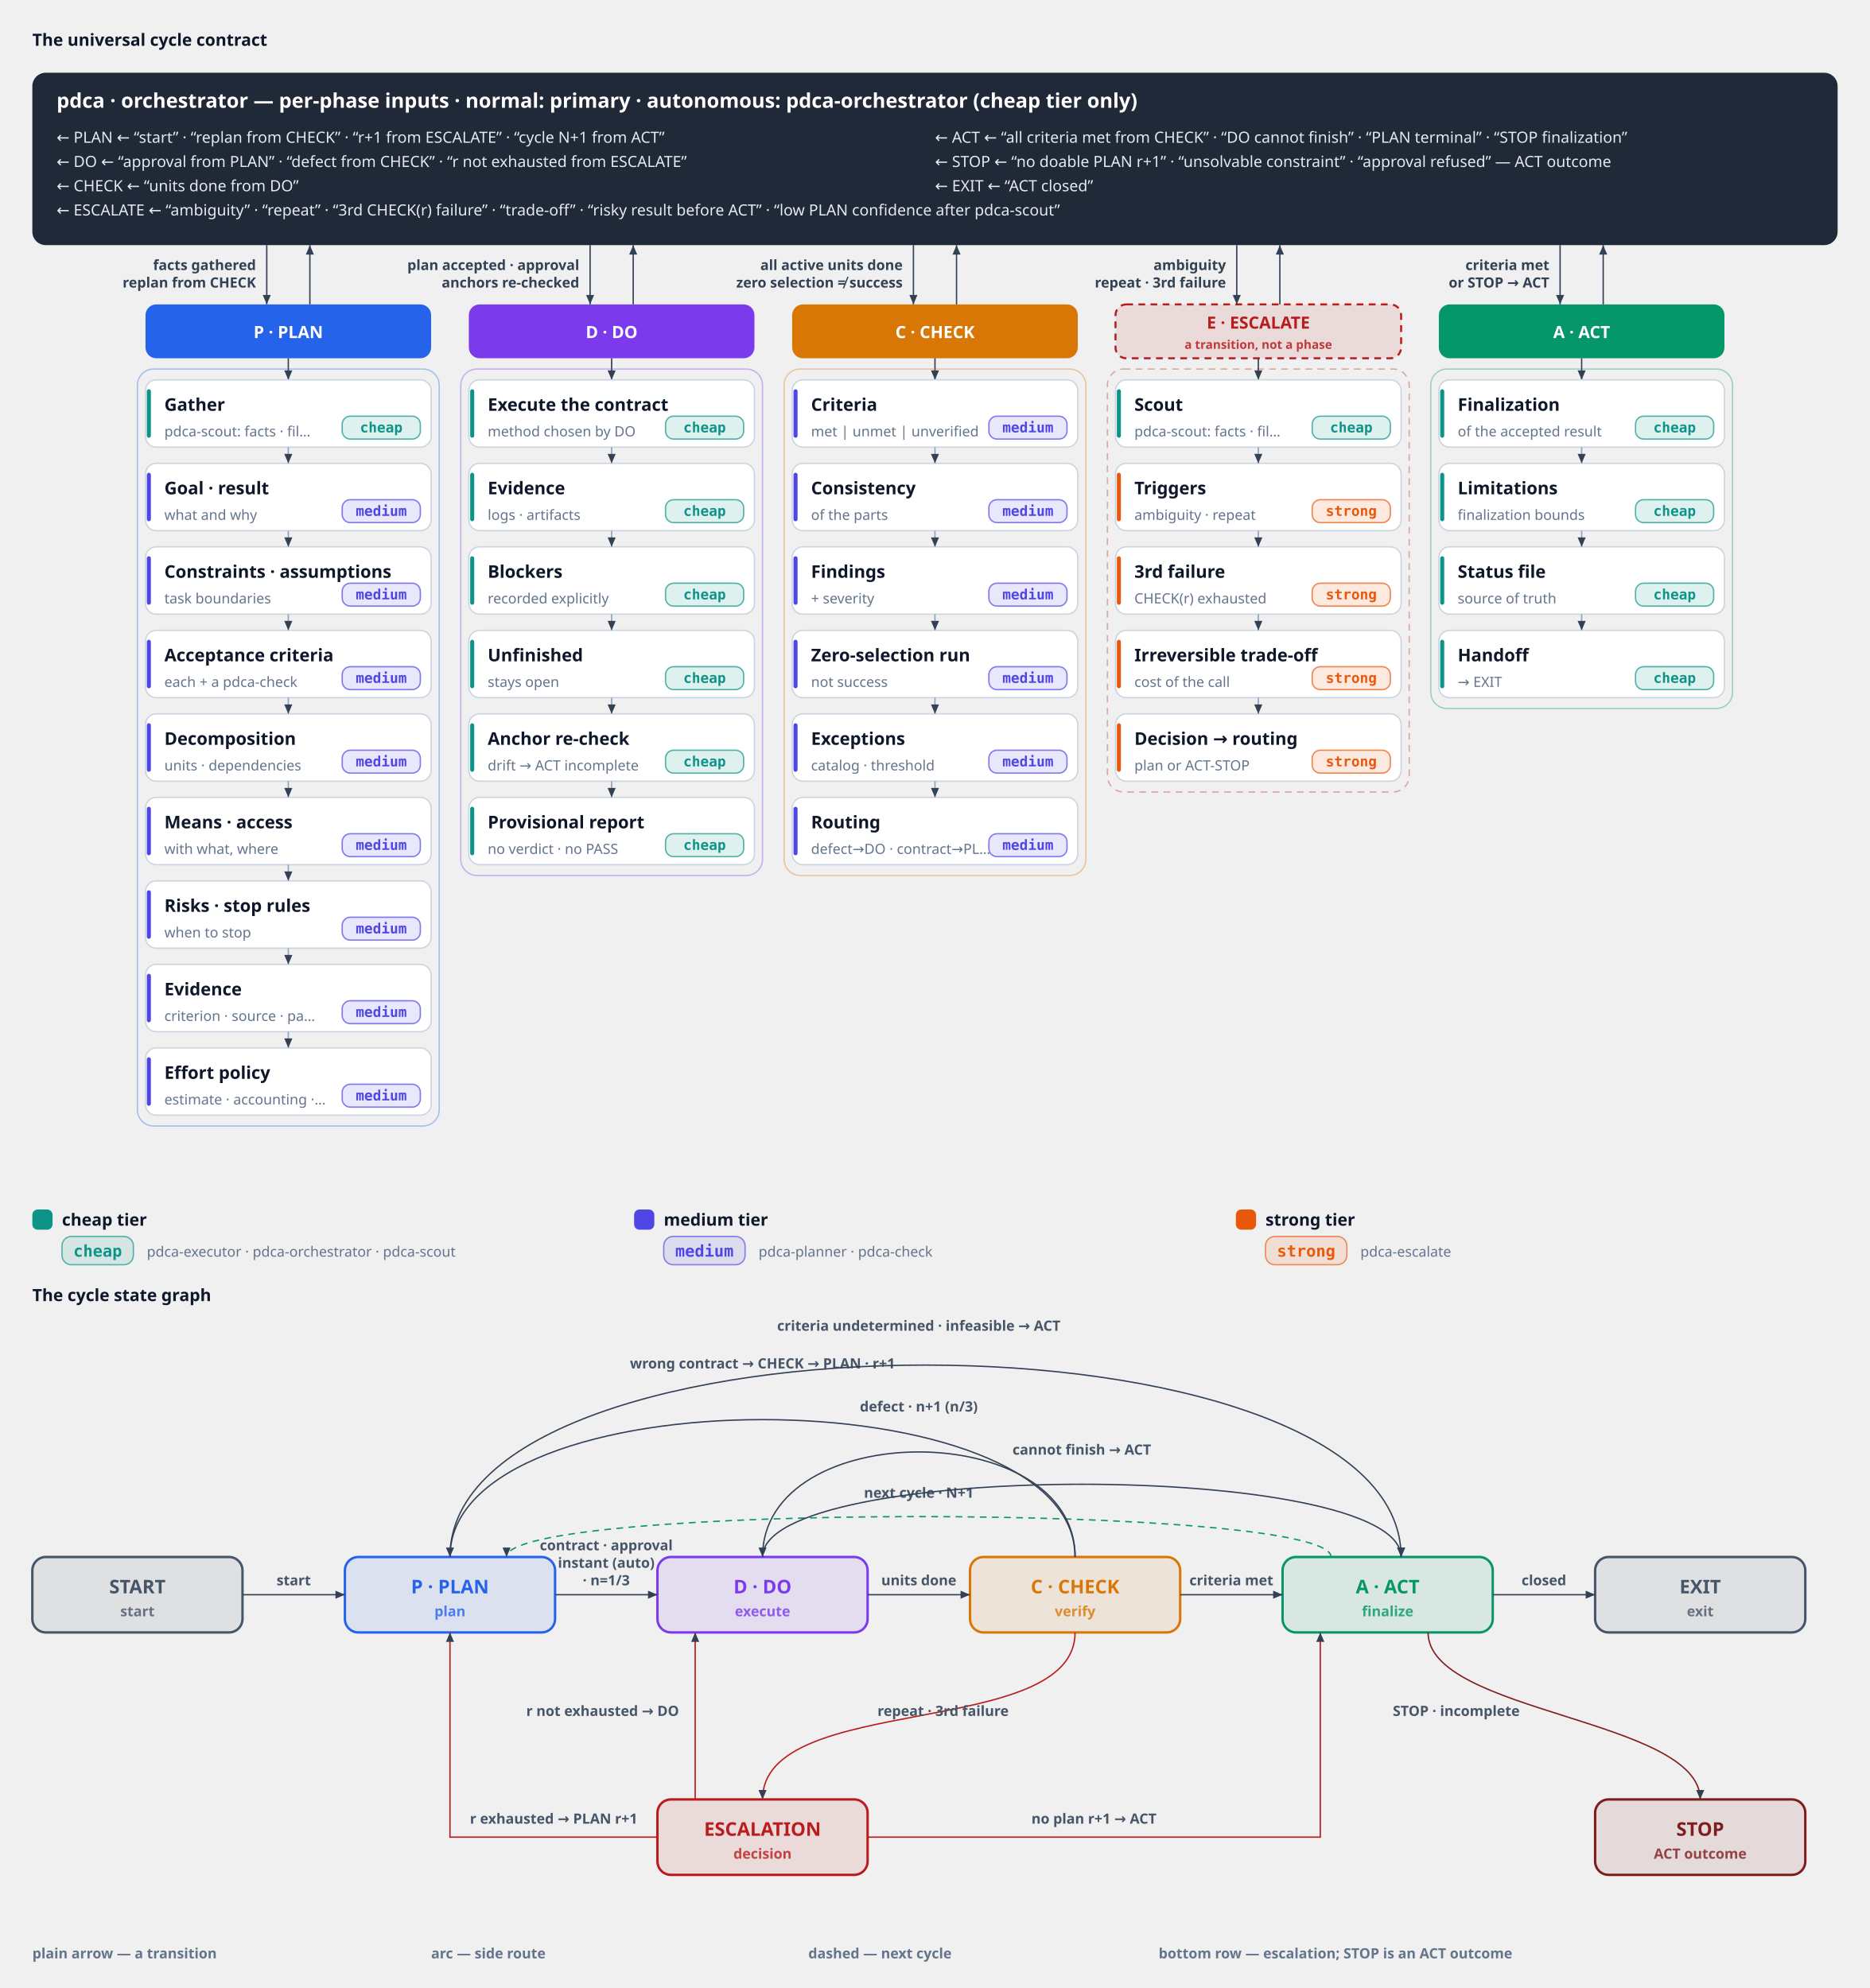
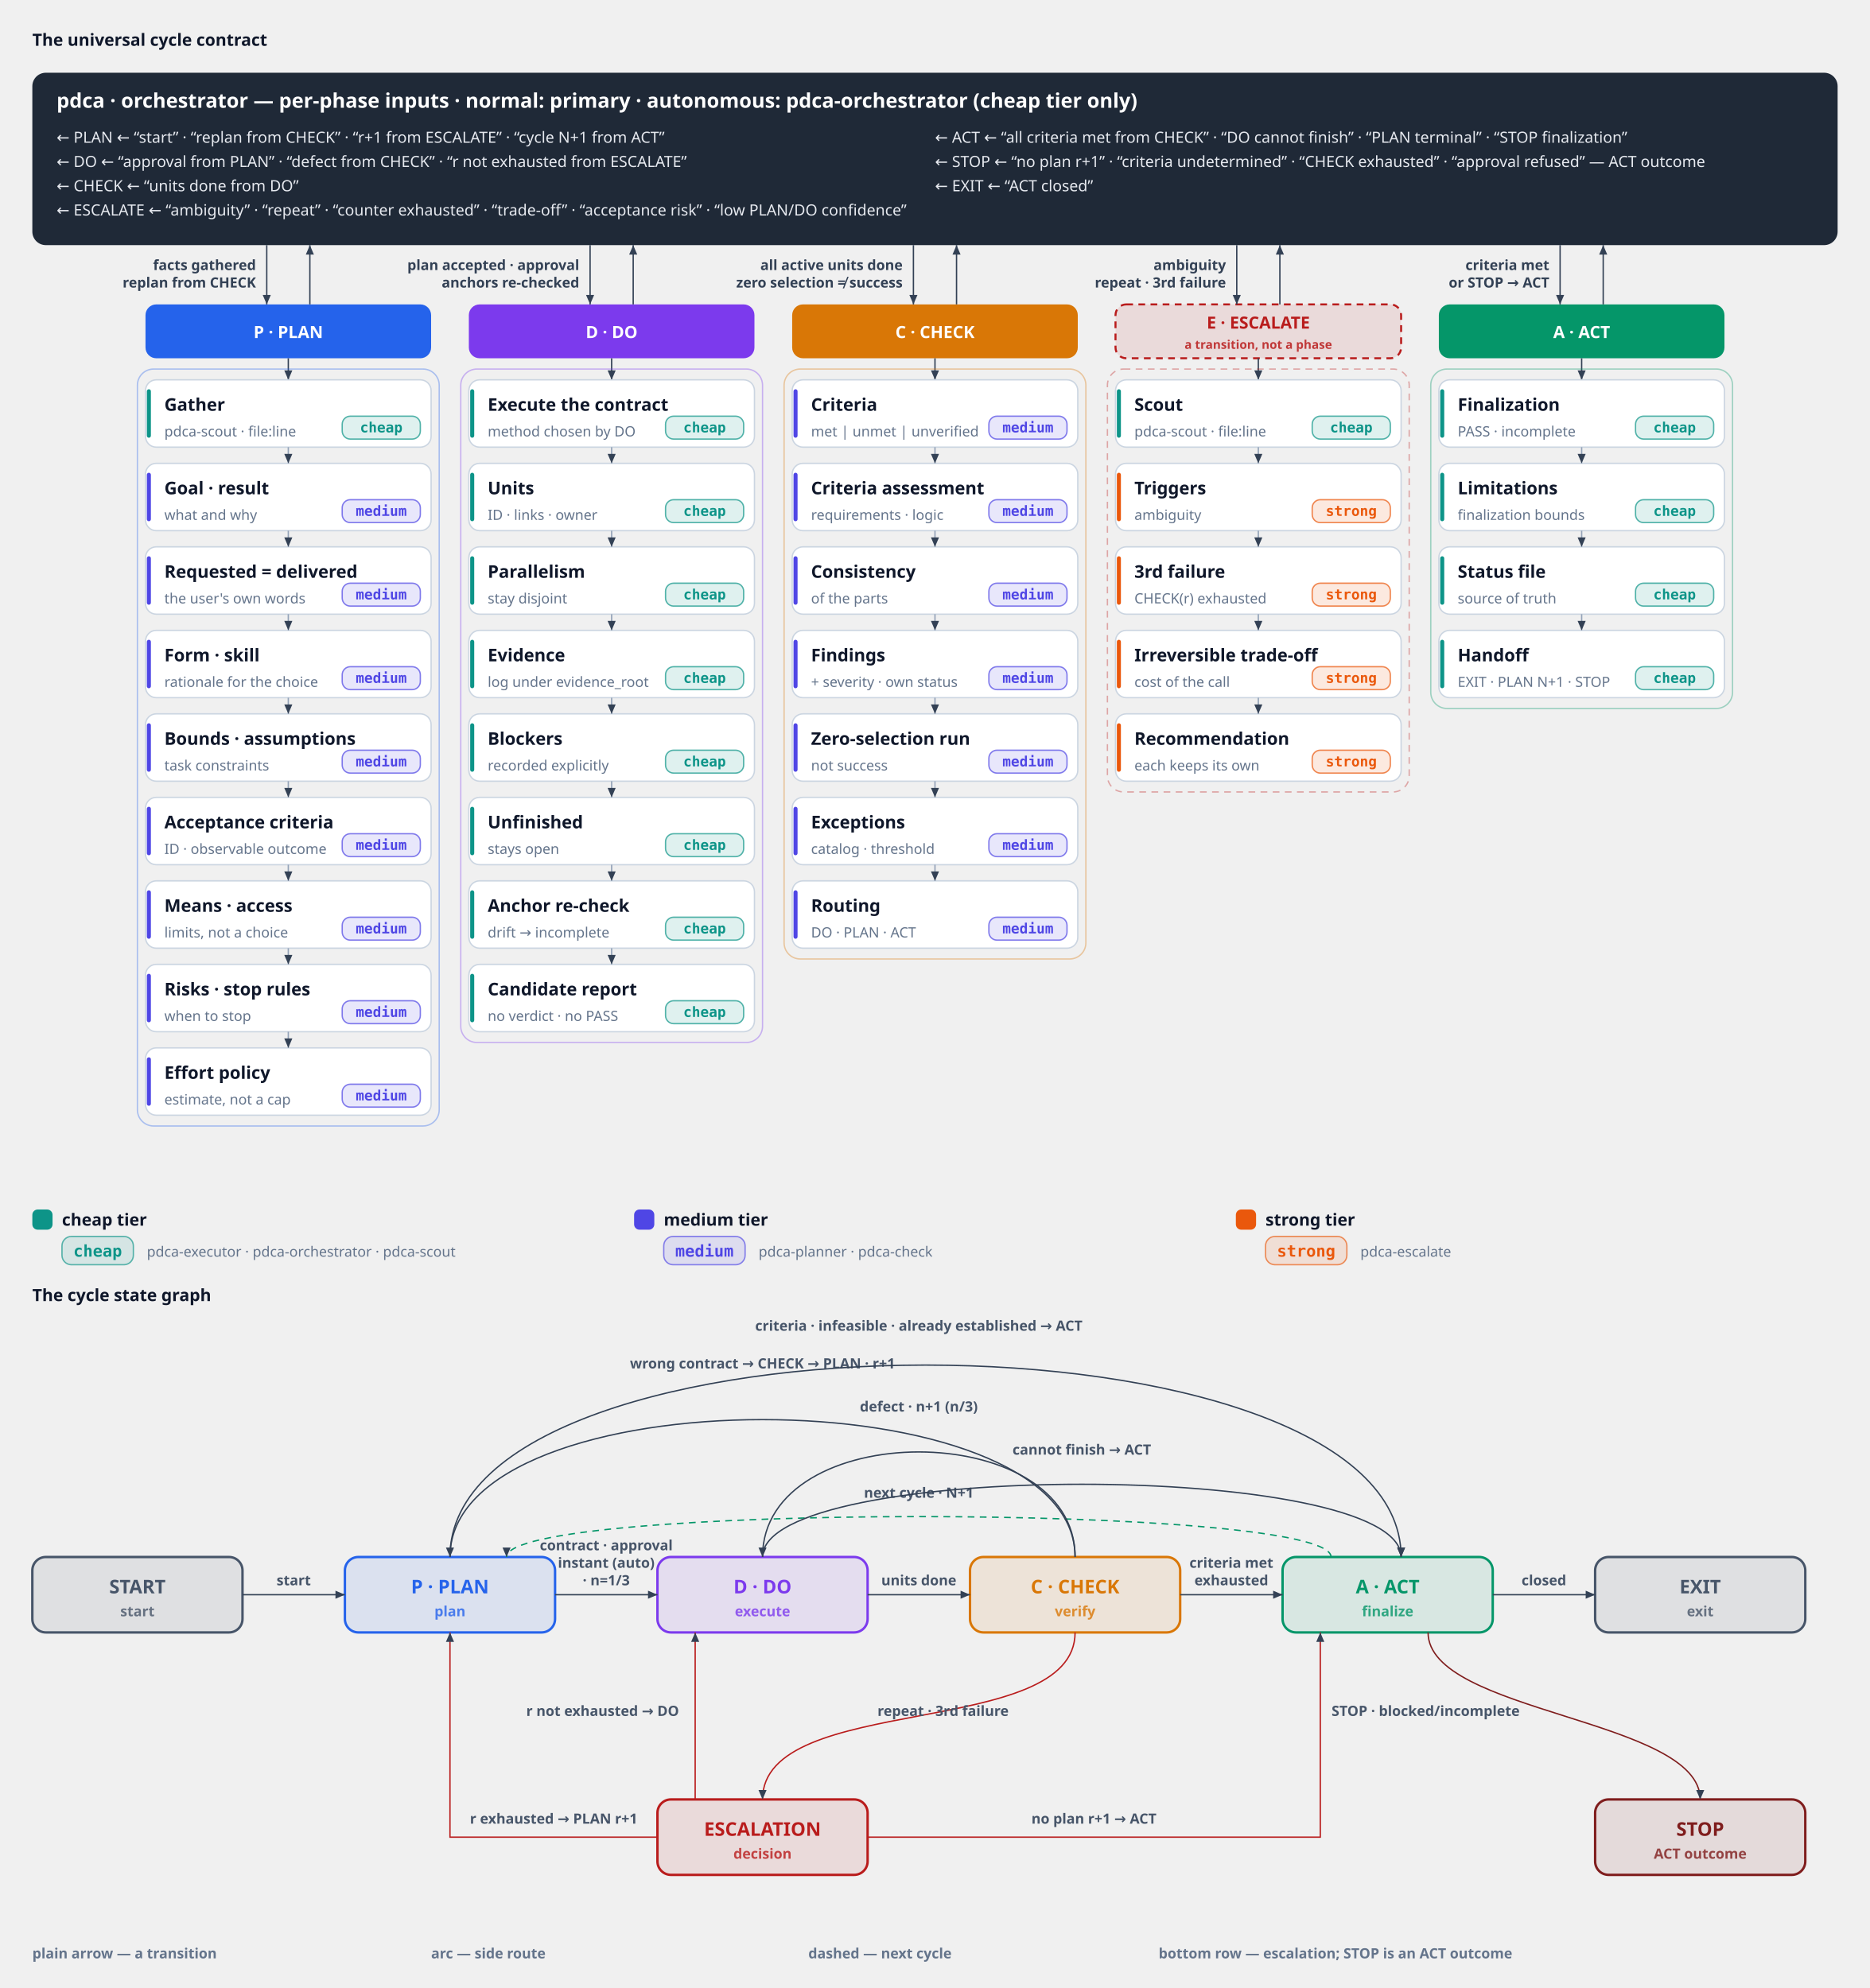
<svg xmlns="http://www.w3.org/2000/svg" viewBox="0 0 1388 1476" width="1388" height="1476" font-family="Segoe UI, system-ui, sans-serif" role="img">
  <defs>
    <marker id="arrow" markerWidth="9" markerHeight="9" refX="7" refY="3" orient="auto">
      <path d="M0,0 L7,3 L0,6 Z" fill="#334155" />
    </marker>
  </defs>
  <style>
.t{font-size:13px;font-weight:600;fill:#0f172a}
.s{font-size:10.5px;fill:#64748b}
.h{font-size:12.5px;font-weight:700;fill:#ffffff}
.h2{font-size:12.5px;font-weight:700}
.h3{font-size:9px;font-weight:600}
.g{font-size:10.5px;font-weight:600}
.band{fill:#1f2937}
.bt{fill:#ffffff;font-size:15px;font-weight:700}
.ol{fill:#e6e9ef;font-size:11.5px}
.lt{font-size:12.5px;font-weight:700;fill:#0f172a}
.ls{font-size:10.5px;fill:#64748b}
.lm{font-family:ui-monospace,Consolas,Menlo,monospace;font-size:12px;font-weight:700}
.bm{font-family:ui-monospace,Consolas,Menlo,monospace;font-size:10.5px;font-weight:700}
.st{font-size:14px;font-weight:700}
.ss{font-size:10.5px;font-weight:600}
</style>
  <text x="24" y="34" class="lt">The universal cycle contract</text>
  <rect x="24" y="54" width="1340" height="128" rx="10" class="band" />
  <text x="42" y="80" class="bt">pdca · orchestrator — per-phase inputs · normal: primary · autonomous: pdca-orchestrator (cheap tier only)</text>
  <text x="42" y="106" class="ol">← PLAN ← “start” · “replan from CHECK” · “r+1 from ESCALATE” · “cycle N+1 from ACT”</text>
  <text x="42" y="124" class="ol">← DO ← “approval from PLAN” · “defect from CHECK” · “r not exhausted from ESCALATE”</text>
  <text x="42" y="142" class="ol">← CHECK ← “units done from DO”</text>
-   <text x="42" y="160" class="ol">← ESCALATE ← “ambiguity” · “repeat” · “3rd CHECK(r) failure” · “trade-off” · “risky result before ACT” · “low PLAN confidence after pdca-scout”</text>
+   <text x="42" y="160" class="ol">← ESCALATE ← “ambiguity” · “repeat” · “counter exhausted” · “trade-off” · “acceptance risk” · “low PLAN/DO confidence”</text>
  <text x="694.0" y="106" class="ol">← ACT ← “all criteria met from CHECK” · “DO cannot finish” · “PLAN terminal” · “STOP finalization”</text>
-   <text x="694.0" y="124" class="ol">← STOP ← “no doable PLAN r+1” · “unsolvable constraint” · “approval refused” — ACT outcome</text>
+   <text x="694.0" y="124" class="ol">← STOP ← “no plan r+1” · “criteria undetermined” · “CHECK exhausted” · “approval refused” — ACT outcome</text>
  <text x="694.0" y="142" class="ol">← EXIT ← “ACT closed”</text>
  <rect x="108.0" y="226" width="212" height="40" rx="8" fill="#2563eb" />
  <text x="214.0" y="251.0" class="h" fill="#ffffff" text-anchor="middle">P · PLAN</text>
  <polyline points="214.0,266 214.0,282" fill="none" stroke="#334155" marker-end="url(#arrow)" />
  <rect x="108.0" y="282" width="212" height="50" rx="8" fill="#ffffff" stroke="#cbd5e1" stroke-width="1" />
  <rect x="109.0" y="289" width="3" height="36" rx="1.5" fill="#0d9488" />
  <rect x="254.0" y="309" width="58" height="17" rx="6" fill="#0d9488" fill-opacity="0.13" stroke="#0d9488" stroke-opacity="0.7" />
  <text x="283.0" y="321.0" class="bm" fill="#0d9488" text-anchor="middle">cheap</text>
  <text x="122.0" y="305" class="t">Gather</text>
-   <text x="122.0" y="324" class="s">pdca-scout: facts · fil…</text>
+   <text x="122.0" y="324" class="s">pdca-scout · file:line</text>
  <rect x="108.0" y="344" width="212" height="50" rx="8" fill="#ffffff" stroke="#cbd5e1" stroke-width="1" />
  <rect x="109.0" y="351" width="3" height="36" rx="1.5" fill="#4f46e5" />
  <rect x="254.0" y="371" width="58" height="17" rx="6" fill="#4f46e5" fill-opacity="0.13" stroke="#4f46e5" stroke-opacity="0.7" />
  <text x="283.0" y="383.0" class="bm" fill="#4f46e5" text-anchor="middle">medium</text>
  <text x="122.0" y="367" class="t">Goal · result</text>
  <text x="122.0" y="386" class="s">what and why</text>
  <rect x="108.0" y="406" width="212" height="50" rx="8" fill="#ffffff" stroke="#cbd5e1" stroke-width="1" />
  <rect x="109.0" y="413" width="3" height="36" rx="1.5" fill="#4f46e5" />
  <rect x="254.0" y="433" width="58" height="17" rx="6" fill="#4f46e5" fill-opacity="0.13" stroke="#4f46e5" stroke-opacity="0.7" />
  <text x="283.0" y="445.0" class="bm" fill="#4f46e5" text-anchor="middle">medium</text>
-   <text x="122.0" y="429" class="t">Constraints · assumptions</text>
-   <text x="122.0" y="448" class="s">task boundaries</text>
+   <text x="122.0" y="429" class="t">Requested = delivered</text>
+   <text x="122.0" y="448" class="s">the user's own words</text>
  <rect x="108.0" y="468" width="212" height="50" rx="8" fill="#ffffff" stroke="#cbd5e1" stroke-width="1" />
  <rect x="109.0" y="475" width="3" height="36" rx="1.5" fill="#4f46e5" />
  <rect x="254.0" y="495" width="58" height="17" rx="6" fill="#4f46e5" fill-opacity="0.13" stroke="#4f46e5" stroke-opacity="0.7" />
  <text x="283.0" y="507.0" class="bm" fill="#4f46e5" text-anchor="middle">medium</text>
-   <text x="122.0" y="491" class="t">Acceptance criteria</text>
-   <text x="122.0" y="510" class="s">each + a pdca-check</text>
+   <text x="122.0" y="491" class="t">Form · skill</text>
+   <text x="122.0" y="510" class="s">rationale for the choice</text>
  <rect x="108.0" y="530" width="212" height="50" rx="8" fill="#ffffff" stroke="#cbd5e1" stroke-width="1" />
  <rect x="109.0" y="537" width="3" height="36" rx="1.5" fill="#4f46e5" />
  <rect x="254.0" y="557" width="58" height="17" rx="6" fill="#4f46e5" fill-opacity="0.13" stroke="#4f46e5" stroke-opacity="0.7" />
  <text x="283.0" y="569.0" class="bm" fill="#4f46e5" text-anchor="middle">medium</text>
-   <text x="122.0" y="553" class="t">Decomposition</text>
-   <text x="122.0" y="572" class="s">units · dependencies</text>
+   <text x="122.0" y="553" class="t">Bounds · assumptions</text>
+   <text x="122.0" y="572" class="s">task constraints</text>
  <rect x="108.0" y="592" width="212" height="50" rx="8" fill="#ffffff" stroke="#cbd5e1" stroke-width="1" />
  <rect x="109.0" y="599" width="3" height="36" rx="1.5" fill="#4f46e5" />
  <rect x="254.0" y="619" width="58" height="17" rx="6" fill="#4f46e5" fill-opacity="0.13" stroke="#4f46e5" stroke-opacity="0.7" />
  <text x="283.0" y="631.0" class="bm" fill="#4f46e5" text-anchor="middle">medium</text>
-   <text x="122.0" y="615" class="t">Means · access</text>
-   <text x="122.0" y="634" class="s">with what, where</text>
+   <text x="122.0" y="615" class="t">Acceptance criteria</text>
+   <text x="122.0" y="634" class="s">ID · observable outcome</text>
  <rect x="108.0" y="654" width="212" height="50" rx="8" fill="#ffffff" stroke="#cbd5e1" stroke-width="1" />
  <rect x="109.0" y="661" width="3" height="36" rx="1.5" fill="#4f46e5" />
  <rect x="254.0" y="681" width="58" height="17" rx="6" fill="#4f46e5" fill-opacity="0.13" stroke="#4f46e5" stroke-opacity="0.7" />
  <text x="283.0" y="693.0" class="bm" fill="#4f46e5" text-anchor="middle">medium</text>
-   <text x="122.0" y="677" class="t">Risks · stop rules</text>
-   <text x="122.0" y="696" class="s">when to stop</text>
+   <text x="122.0" y="677" class="t">Means · access</text>
+   <text x="122.0" y="696" class="s">limits, not a choice</text>
  <rect x="108.0" y="716" width="212" height="50" rx="8" fill="#ffffff" stroke="#cbd5e1" stroke-width="1" />
  <rect x="109.0" y="723" width="3" height="36" rx="1.5" fill="#4f46e5" />
  <rect x="254.0" y="743" width="58" height="17" rx="6" fill="#4f46e5" fill-opacity="0.13" stroke="#4f46e5" stroke-opacity="0.7" />
  <text x="283.0" y="755.0" class="bm" fill="#4f46e5" text-anchor="middle">medium</text>
-   <text x="122.0" y="739" class="t">Evidence</text>
-   <text x="122.0" y="758" class="s">criterion · source · pa…</text>
+   <text x="122.0" y="739" class="t">Risks · stop rules</text>
+   <text x="122.0" y="758" class="s">when to stop</text>
  <rect x="108.0" y="778" width="212" height="50" rx="8" fill="#ffffff" stroke="#cbd5e1" stroke-width="1" />
  <rect x="109.0" y="785" width="3" height="36" rx="1.5" fill="#4f46e5" />
  <rect x="254.0" y="805" width="58" height="17" rx="6" fill="#4f46e5" fill-opacity="0.13" stroke="#4f46e5" stroke-opacity="0.7" />
  <text x="283.0" y="817.0" class="bm" fill="#4f46e5" text-anchor="middle">medium</text>
  <text x="122.0" y="801" class="t">Effort policy</text>
-   <text x="122.0" y="820" class="s">estimate · accounting ·…</text>
+   <text x="122.0" y="820" class="s">estimate, not a cap</text>
  <polyline points="214.0,332 214.0,344" fill="none" stroke="#94a3b8" marker-end="url(#arrow)" />
  <polyline points="214.0,394 214.0,406" fill="none" stroke="#94a3b8" marker-end="url(#arrow)" />
  <polyline points="214.0,456 214.0,468" fill="none" stroke="#94a3b8" marker-end="url(#arrow)" />
  <polyline points="214.0,518 214.0,530" fill="none" stroke="#94a3b8" marker-end="url(#arrow)" />
  <polyline points="214.0,580 214.0,592" fill="none" stroke="#94a3b8" marker-end="url(#arrow)" />
  <polyline points="214.0,642 214.0,654" fill="none" stroke="#94a3b8" marker-end="url(#arrow)" />
  <polyline points="214.0,704 214.0,716" fill="none" stroke="#94a3b8" marker-end="url(#arrow)" />
  <polyline points="214.0,766 214.0,778" fill="none" stroke="#94a3b8" marker-end="url(#arrow)" />
  <rect x="102.0" y="274" width="224" height="562" rx="12" fill="none" stroke="#2563eb" stroke-opacity="0.35" stroke-width="1" />
  <rect x="348.0" y="226" width="212" height="40" rx="8" fill="#7c3aed" />
  <text x="454.0" y="251.0" class="h" fill="#ffffff" text-anchor="middle">D · DO</text>
  <polyline points="454.0,266 454.0,282" fill="none" stroke="#334155" marker-end="url(#arrow)" />
  <rect x="348.0" y="282" width="212" height="50" rx="8" fill="#ffffff" stroke="#cbd5e1" stroke-width="1" />
  <rect x="349.0" y="289" width="3" height="36" rx="1.5" fill="#0d9488" />
  <rect x="494.0" y="309" width="58" height="17" rx="6" fill="#0d9488" fill-opacity="0.13" stroke="#0d9488" stroke-opacity="0.7" />
  <text x="523.0" y="321.0" class="bm" fill="#0d9488" text-anchor="middle">cheap</text>
  <text x="362.0" y="305" class="t">Execute the contract</text>
  <text x="362.0" y="324" class="s">method chosen by DO</text>
  <rect x="348.0" y="344" width="212" height="50" rx="8" fill="#ffffff" stroke="#cbd5e1" stroke-width="1" />
  <rect x="349.0" y="351" width="3" height="36" rx="1.5" fill="#0d9488" />
  <rect x="494.0" y="371" width="58" height="17" rx="6" fill="#0d9488" fill-opacity="0.13" stroke="#0d9488" stroke-opacity="0.7" />
  <text x="523.0" y="383.0" class="bm" fill="#0d9488" text-anchor="middle">cheap</text>
-   <text x="362.0" y="367" class="t">Evidence</text>
-   <text x="362.0" y="386" class="s">logs · artifacts</text>
+   <text x="362.0" y="367" class="t">Units</text>
+   <text x="362.0" y="386" class="s">ID · links · owner</text>
  <rect x="348.0" y="406" width="212" height="50" rx="8" fill="#ffffff" stroke="#cbd5e1" stroke-width="1" />
  <rect x="349.0" y="413" width="3" height="36" rx="1.5" fill="#0d9488" />
  <rect x="494.0" y="433" width="58" height="17" rx="6" fill="#0d9488" fill-opacity="0.13" stroke="#0d9488" stroke-opacity="0.7" />
  <text x="523.0" y="445.0" class="bm" fill="#0d9488" text-anchor="middle">cheap</text>
-   <text x="362.0" y="429" class="t">Blockers</text>
-   <text x="362.0" y="448" class="s">recorded explicitly</text>
+   <text x="362.0" y="429" class="t">Parallelism</text>
+   <text x="362.0" y="448" class="s">stay disjoint</text>
  <rect x="348.0" y="468" width="212" height="50" rx="8" fill="#ffffff" stroke="#cbd5e1" stroke-width="1" />
  <rect x="349.0" y="475" width="3" height="36" rx="1.5" fill="#0d9488" />
  <rect x="494.0" y="495" width="58" height="17" rx="6" fill="#0d9488" fill-opacity="0.13" stroke="#0d9488" stroke-opacity="0.7" />
  <text x="523.0" y="507.0" class="bm" fill="#0d9488" text-anchor="middle">cheap</text>
-   <text x="362.0" y="491" class="t">Unfinished</text>
-   <text x="362.0" y="510" class="s">stays open</text>
+   <text x="362.0" y="491" class="t">Evidence</text>
+   <text x="362.0" y="510" class="s">log under evidence_root</text>
  <rect x="348.0" y="530" width="212" height="50" rx="8" fill="#ffffff" stroke="#cbd5e1" stroke-width="1" />
  <rect x="349.0" y="537" width="3" height="36" rx="1.5" fill="#0d9488" />
  <rect x="494.0" y="557" width="58" height="17" rx="6" fill="#0d9488" fill-opacity="0.13" stroke="#0d9488" stroke-opacity="0.7" />
  <text x="523.0" y="569.0" class="bm" fill="#0d9488" text-anchor="middle">cheap</text>
-   <text x="362.0" y="553" class="t">Anchor re-check</text>
-   <text x="362.0" y="572" class="s">drift → ACT incomplete</text>
+   <text x="362.0" y="553" class="t">Blockers</text>
+   <text x="362.0" y="572" class="s">recorded explicitly</text>
  <rect x="348.0" y="592" width="212" height="50" rx="8" fill="#ffffff" stroke="#cbd5e1" stroke-width="1" />
  <rect x="349.0" y="599" width="3" height="36" rx="1.5" fill="#0d9488" />
  <rect x="494.0" y="619" width="58" height="17" rx="6" fill="#0d9488" fill-opacity="0.13" stroke="#0d9488" stroke-opacity="0.7" />
  <text x="523.0" y="631.0" class="bm" fill="#0d9488" text-anchor="middle">cheap</text>
-   <text x="362.0" y="615" class="t">Provisional report</text>
-   <text x="362.0" y="634" class="s">no verdict · no PASS</text>
+   <text x="362.0" y="615" class="t">Unfinished</text>
+   <text x="362.0" y="634" class="s">stays open</text>
+   <rect x="348.0" y="654" width="212" height="50" rx="8" fill="#ffffff" stroke="#cbd5e1" stroke-width="1" />
+   <rect x="349.0" y="661" width="3" height="36" rx="1.5" fill="#0d9488" />
+   <rect x="494.0" y="681" width="58" height="17" rx="6" fill="#0d9488" fill-opacity="0.13" stroke="#0d9488" stroke-opacity="0.7" />
+   <text x="523.0" y="693.0" class="bm" fill="#0d9488" text-anchor="middle">cheap</text>
+   <text x="362.0" y="677" class="t">Anchor re-check</text>
+   <text x="362.0" y="696" class="s">drift → incomplete</text>
+   <rect x="348.0" y="716" width="212" height="50" rx="8" fill="#ffffff" stroke="#cbd5e1" stroke-width="1" />
+   <rect x="349.0" y="723" width="3" height="36" rx="1.5" fill="#0d9488" />
+   <rect x="494.0" y="743" width="58" height="17" rx="6" fill="#0d9488" fill-opacity="0.13" stroke="#0d9488" stroke-opacity="0.7" />
+   <text x="523.0" y="755.0" class="bm" fill="#0d9488" text-anchor="middle">cheap</text>
+   <text x="362.0" y="739" class="t">Candidate report</text>
+   <text x="362.0" y="758" class="s">no verdict · no PASS</text>
  <polyline points="454.0,332 454.0,344" fill="none" stroke="#94a3b8" marker-end="url(#arrow)" />
  <polyline points="454.0,394 454.0,406" fill="none" stroke="#94a3b8" marker-end="url(#arrow)" />
  <polyline points="454.0,456 454.0,468" fill="none" stroke="#94a3b8" marker-end="url(#arrow)" />
  <polyline points="454.0,518 454.0,530" fill="none" stroke="#94a3b8" marker-end="url(#arrow)" />
  <polyline points="454.0,580 454.0,592" fill="none" stroke="#94a3b8" marker-end="url(#arrow)" />
-   <rect x="342.0" y="274" width="224" height="376" rx="12" fill="none" stroke="#7c3aed" stroke-opacity="0.35" stroke-width="1" />
+   <polyline points="454.0,642 454.0,654" fill="none" stroke="#94a3b8" marker-end="url(#arrow)" />
+   <polyline points="454.0,704 454.0,716" fill="none" stroke="#94a3b8" marker-end="url(#arrow)" />
+   <rect x="342.0" y="274" width="224" height="500" rx="12" fill="none" stroke="#7c3aed" stroke-opacity="0.35" stroke-width="1" />
  <rect x="588.0" y="226" width="212" height="40" rx="8" fill="#d97706" />
  <text x="694.0" y="251.0" class="h" fill="#ffffff" text-anchor="middle">C · CHECK</text>
  <polyline points="694.0,266 694.0,282" fill="none" stroke="#334155" marker-end="url(#arrow)" />
  <rect x="588.0" y="282" width="212" height="50" rx="8" fill="#ffffff" stroke="#cbd5e1" stroke-width="1" />
  <rect x="589.0" y="289" width="3" height="36" rx="1.5" fill="#4f46e5" />
  <rect x="734.0" y="309" width="58" height="17" rx="6" fill="#4f46e5" fill-opacity="0.13" stroke="#4f46e5" stroke-opacity="0.7" />
  <text x="763.0" y="321.0" class="bm" fill="#4f46e5" text-anchor="middle">medium</text>
  <text x="602.0" y="305" class="t">Criteria</text>
  <text x="602.0" y="324" class="s">met | unmet | unverified</text>
  <rect x="588.0" y="344" width="212" height="50" rx="8" fill="#ffffff" stroke="#cbd5e1" stroke-width="1" />
  <rect x="589.0" y="351" width="3" height="36" rx="1.5" fill="#4f46e5" />
  <rect x="734.0" y="371" width="58" height="17" rx="6" fill="#4f46e5" fill-opacity="0.13" stroke="#4f46e5" stroke-opacity="0.7" />
  <text x="763.0" y="383.0" class="bm" fill="#4f46e5" text-anchor="middle">medium</text>
-   <text x="602.0" y="367" class="t">Consistency</text>
-   <text x="602.0" y="386" class="s">of the parts</text>
+   <text x="602.0" y="367" class="t">Criteria assessment</text>
+   <text x="602.0" y="386" class="s">requirements · logic</text>
  <rect x="588.0" y="406" width="212" height="50" rx="8" fill="#ffffff" stroke="#cbd5e1" stroke-width="1" />
  <rect x="589.0" y="413" width="3" height="36" rx="1.5" fill="#4f46e5" />
  <rect x="734.0" y="433" width="58" height="17" rx="6" fill="#4f46e5" fill-opacity="0.13" stroke="#4f46e5" stroke-opacity="0.7" />
  <text x="763.0" y="445.0" class="bm" fill="#4f46e5" text-anchor="middle">medium</text>
-   <text x="602.0" y="429" class="t">Findings</text>
-   <text x="602.0" y="448" class="s">+ severity</text>
+   <text x="602.0" y="429" class="t">Consistency</text>
+   <text x="602.0" y="448" class="s">of the parts</text>
  <rect x="588.0" y="468" width="212" height="50" rx="8" fill="#ffffff" stroke="#cbd5e1" stroke-width="1" />
  <rect x="589.0" y="475" width="3" height="36" rx="1.5" fill="#4f46e5" />
  <rect x="734.0" y="495" width="58" height="17" rx="6" fill="#4f46e5" fill-opacity="0.13" stroke="#4f46e5" stroke-opacity="0.7" />
  <text x="763.0" y="507.0" class="bm" fill="#4f46e5" text-anchor="middle">medium</text>
-   <text x="602.0" y="491" class="t">Zero-selection run</text>
-   <text x="602.0" y="510" class="s">not success</text>
+   <text x="602.0" y="491" class="t">Findings</text>
+   <text x="602.0" y="510" class="s">+ severity · own status</text>
  <rect x="588.0" y="530" width="212" height="50" rx="8" fill="#ffffff" stroke="#cbd5e1" stroke-width="1" />
  <rect x="589.0" y="537" width="3" height="36" rx="1.5" fill="#4f46e5" />
  <rect x="734.0" y="557" width="58" height="17" rx="6" fill="#4f46e5" fill-opacity="0.13" stroke="#4f46e5" stroke-opacity="0.7" />
  <text x="763.0" y="569.0" class="bm" fill="#4f46e5" text-anchor="middle">medium</text>
-   <text x="602.0" y="553" class="t">Exceptions</text>
-   <text x="602.0" y="572" class="s">catalog · threshold</text>
+   <text x="602.0" y="553" class="t">Zero-selection run</text>
+   <text x="602.0" y="572" class="s">not success</text>
  <rect x="588.0" y="592" width="212" height="50" rx="8" fill="#ffffff" stroke="#cbd5e1" stroke-width="1" />
  <rect x="589.0" y="599" width="3" height="36" rx="1.5" fill="#4f46e5" />
  <rect x="734.0" y="619" width="58" height="17" rx="6" fill="#4f46e5" fill-opacity="0.13" stroke="#4f46e5" stroke-opacity="0.7" />
  <text x="763.0" y="631.0" class="bm" fill="#4f46e5" text-anchor="middle">medium</text>
-   <text x="602.0" y="615" class="t">Routing</text>
-   <text x="602.0" y="634" class="s">defect→DO · contract→PL…</text>
+   <text x="602.0" y="615" class="t">Exceptions</text>
+   <text x="602.0" y="634" class="s">catalog · threshold</text>
+   <rect x="588.0" y="654" width="212" height="50" rx="8" fill="#ffffff" stroke="#cbd5e1" stroke-width="1" />
+   <rect x="589.0" y="661" width="3" height="36" rx="1.5" fill="#4f46e5" />
+   <rect x="734.0" y="681" width="58" height="17" rx="6" fill="#4f46e5" fill-opacity="0.13" stroke="#4f46e5" stroke-opacity="0.7" />
+   <text x="763.0" y="693.0" class="bm" fill="#4f46e5" text-anchor="middle">medium</text>
+   <text x="602.0" y="677" class="t">Routing</text>
+   <text x="602.0" y="696" class="s">DO · PLAN · ACT</text>
  <polyline points="694.0,332 694.0,344" fill="none" stroke="#94a3b8" marker-end="url(#arrow)" />
  <polyline points="694.0,394 694.0,406" fill="none" stroke="#94a3b8" marker-end="url(#arrow)" />
  <polyline points="694.0,456 694.0,468" fill="none" stroke="#94a3b8" marker-end="url(#arrow)" />
  <polyline points="694.0,518 694.0,530" fill="none" stroke="#94a3b8" marker-end="url(#arrow)" />
  <polyline points="694.0,580 694.0,592" fill="none" stroke="#94a3b8" marker-end="url(#arrow)" />
-   <rect x="582.0" y="274" width="224" height="376" rx="12" fill="none" stroke="#d97706" stroke-opacity="0.35" stroke-width="1" />
+   <polyline points="694.0,642 694.0,654" fill="none" stroke="#94a3b8" marker-end="url(#arrow)" />
+   <rect x="582.0" y="274" width="224" height="438" rx="12" fill="none" stroke="#d97706" stroke-opacity="0.35" stroke-width="1" />
  <rect x="828.0" y="226" width="212" height="40" rx="8" fill="#b91c1c" fill-opacity="0.10" stroke="#b91c1c" stroke-width="1.5" stroke-dasharray="5,4" />
  <text x="934.0" y="244.0" class="h2" fill="#b91c1c" text-anchor="middle">E · ESCALATE</text>
  <text x="934.0" y="259.0" class="h3" fill="#b91c1c" opacity="0.85" text-anchor="middle">a transition, not a phase</text>
  <polyline points="934.0,266 934.0,282" fill="none" stroke="#334155" marker-end="url(#arrow)" />
  <rect x="828.0" y="282" width="212" height="50" rx="8" fill="#ffffff" stroke="#cbd5e1" stroke-width="1" />
  <rect x="829.0" y="289" width="3" height="36" rx="1.5" fill="#0d9488" />
  <rect x="974.0" y="309" width="58" height="17" rx="6" fill="#0d9488" fill-opacity="0.13" stroke="#0d9488" stroke-opacity="0.7" />
  <text x="1003.0" y="321.0" class="bm" fill="#0d9488" text-anchor="middle">cheap</text>
  <text x="842.0" y="305" class="t">Scout</text>
-   <text x="842.0" y="324" class="s">pdca-scout: facts · fil…</text>
+   <text x="842.0" y="324" class="s">pdca-scout · file:line</text>
  <rect x="828.0" y="344" width="212" height="50" rx="8" fill="#ffffff" stroke="#cbd5e1" stroke-width="1" />
  <rect x="829.0" y="351" width="3" height="36" rx="1.5" fill="#ea580c" />
  <rect x="974.0" y="371" width="58" height="17" rx="6" fill="#ea580c" fill-opacity="0.13" stroke="#ea580c" stroke-opacity="0.7" />
  <text x="1003.0" y="383.0" class="bm" fill="#ea580c" text-anchor="middle">strong</text>
  <text x="842.0" y="367" class="t">Triggers</text>
-   <text x="842.0" y="386" class="s">ambiguity · repeat</text>
+   <text x="842.0" y="386" class="s">ambiguity</text>
  <rect x="828.0" y="406" width="212" height="50" rx="8" fill="#ffffff" stroke="#cbd5e1" stroke-width="1" />
  <rect x="829.0" y="413" width="3" height="36" rx="1.5" fill="#ea580c" />
  <rect x="974.0" y="433" width="58" height="17" rx="6" fill="#ea580c" fill-opacity="0.13" stroke="#ea580c" stroke-opacity="0.7" />
  <text x="1003.0" y="445.0" class="bm" fill="#ea580c" text-anchor="middle">strong</text>
  <text x="842.0" y="429" class="t">3rd failure</text>
  <text x="842.0" y="448" class="s">CHECK(r) exhausted</text>
  <rect x="828.0" y="468" width="212" height="50" rx="8" fill="#ffffff" stroke="#cbd5e1" stroke-width="1" />
  <rect x="829.0" y="475" width="3" height="36" rx="1.5" fill="#ea580c" />
  <rect x="974.0" y="495" width="58" height="17" rx="6" fill="#ea580c" fill-opacity="0.13" stroke="#ea580c" stroke-opacity="0.7" />
  <text x="1003.0" y="507.0" class="bm" fill="#ea580c" text-anchor="middle">strong</text>
  <text x="842.0" y="491" class="t">Irreversible trade-off</text>
  <text x="842.0" y="510" class="s">cost of the call</text>
  <rect x="828.0" y="530" width="212" height="50" rx="8" fill="#ffffff" stroke="#cbd5e1" stroke-width="1" />
  <rect x="829.0" y="537" width="3" height="36" rx="1.5" fill="#ea580c" />
  <rect x="974.0" y="557" width="58" height="17" rx="6" fill="#ea580c" fill-opacity="0.13" stroke="#ea580c" stroke-opacity="0.7" />
  <text x="1003.0" y="569.0" class="bm" fill="#ea580c" text-anchor="middle">strong</text>
-   <text x="842.0" y="553" class="t">Decision → routing</text>
-   <text x="842.0" y="572" class="s">plan or ACT-STOP</text>
+   <text x="842.0" y="553" class="t">Recommendation</text>
+   <text x="842.0" y="572" class="s">each keeps its own</text>
  <polyline points="934.0,332 934.0,344" fill="none" stroke="#94a3b8" marker-end="url(#arrow)" />
  <polyline points="934.0,394 934.0,406" fill="none" stroke="#94a3b8" marker-end="url(#arrow)" />
  <polyline points="934.0,456 934.0,468" fill="none" stroke="#94a3b8" marker-end="url(#arrow)" />
  <polyline points="934.0,518 934.0,530" fill="none" stroke="#94a3b8" marker-end="url(#arrow)" />
  <rect x="822.0" y="274" width="224" height="314" rx="12" fill="none" stroke="#b91c1c" stroke-opacity="0.35" stroke-width="1" stroke-dasharray="5,4" />
  <rect x="1068.0" y="226" width="212" height="40" rx="8" fill="#059669" />
  <text x="1174.0" y="251.0" class="h" fill="#ffffff" text-anchor="middle">A · ACT</text>
  <polyline points="1174.0,266 1174.0,282" fill="none" stroke="#334155" marker-end="url(#arrow)" />
  <rect x="1068.0" y="282" width="212" height="50" rx="8" fill="#ffffff" stroke="#cbd5e1" stroke-width="1" />
  <rect x="1069.0" y="289" width="3" height="36" rx="1.5" fill="#0d9488" />
  <rect x="1214.0" y="309" width="58" height="17" rx="6" fill="#0d9488" fill-opacity="0.13" stroke="#0d9488" stroke-opacity="0.7" />
  <text x="1243.0" y="321.0" class="bm" fill="#0d9488" text-anchor="middle">cheap</text>
  <text x="1082.0" y="305" class="t">Finalization</text>
-   <text x="1082.0" y="324" class="s">of the accepted result</text>
+   <text x="1082.0" y="324" class="s">PASS · incomplete</text>
  <rect x="1068.0" y="344" width="212" height="50" rx="8" fill="#ffffff" stroke="#cbd5e1" stroke-width="1" />
  <rect x="1069.0" y="351" width="3" height="36" rx="1.5" fill="#0d9488" />
  <rect x="1214.0" y="371" width="58" height="17" rx="6" fill="#0d9488" fill-opacity="0.13" stroke="#0d9488" stroke-opacity="0.7" />
  <text x="1243.0" y="383.0" class="bm" fill="#0d9488" text-anchor="middle">cheap</text>
  <text x="1082.0" y="367" class="t">Limitations</text>
  <text x="1082.0" y="386" class="s">finalization bounds</text>
  <rect x="1068.0" y="406" width="212" height="50" rx="8" fill="#ffffff" stroke="#cbd5e1" stroke-width="1" />
  <rect x="1069.0" y="413" width="3" height="36" rx="1.5" fill="#0d9488" />
  <rect x="1214.0" y="433" width="58" height="17" rx="6" fill="#0d9488" fill-opacity="0.13" stroke="#0d9488" stroke-opacity="0.7" />
  <text x="1243.0" y="445.0" class="bm" fill="#0d9488" text-anchor="middle">cheap</text>
  <text x="1082.0" y="429" class="t">Status file</text>
  <text x="1082.0" y="448" class="s">source of truth</text>
  <rect x="1068.0" y="468" width="212" height="50" rx="8" fill="#ffffff" stroke="#cbd5e1" stroke-width="1" />
  <rect x="1069.0" y="475" width="3" height="36" rx="1.5" fill="#0d9488" />
  <rect x="1214.0" y="495" width="58" height="17" rx="6" fill="#0d9488" fill-opacity="0.13" stroke="#0d9488" stroke-opacity="0.7" />
  <text x="1243.0" y="507.0" class="bm" fill="#0d9488" text-anchor="middle">cheap</text>
  <text x="1082.0" y="491" class="t">Handoff</text>
-   <text x="1082.0" y="510" class="s">→ EXIT</text>
+   <text x="1082.0" y="510" class="s">EXIT · PLAN N+1 · STOP</text>
  <polyline points="1174.0,332 1174.0,344" fill="none" stroke="#94a3b8" marker-end="url(#arrow)" />
  <polyline points="1174.0,394 1174.0,406" fill="none" stroke="#94a3b8" marker-end="url(#arrow)" />
  <polyline points="1174.0,456 1174.0,468" fill="none" stroke="#94a3b8" marker-end="url(#arrow)" />
  <rect x="1062.0" y="274" width="224" height="252" rx="12" fill="none" stroke="#059669" stroke-opacity="0.35" stroke-width="1" />
  <polyline points="198.0,182 198.0,226" fill="none" stroke="#334155" data-edge-id="dispatch_p" marker-end="url(#arrow)" />
  <text x="190.0" y="200.5" class="g" fill="#334155" text-anchor="end">facts gathered</text>
  <text x="190.0" y="213.5" class="g" fill="#334155" text-anchor="end">replan from CHECK</text>
  <polyline points="230.0,226 230.0,182" fill="none" stroke="#334155" data-edge-id="return_p" marker-end="url(#arrow)" />
  <polyline points="438.0,182 438.0,226" fill="none" stroke="#334155" data-edge-id="dispatch_d" marker-end="url(#arrow)" />
  <text x="430.0" y="200.5" class="g" fill="#334155" text-anchor="end">plan accepted · approval</text>
  <text x="430.0" y="213.5" class="g" fill="#334155" text-anchor="end">anchors re-checked</text>
  <polyline points="470.0,226 470.0,182" fill="none" stroke="#334155" data-edge-id="return_d" marker-end="url(#arrow)" />
  <polyline points="678.0,182 678.0,226" fill="none" stroke="#334155" data-edge-id="dispatch_c" marker-end="url(#arrow)" />
  <text x="670.0" y="200.5" class="g" fill="#334155" text-anchor="end">all active units done</text>
  <text x="670.0" y="213.5" class="g" fill="#334155" text-anchor="end">zero selection ≠ success</text>
  <polyline points="710.0,226 710.0,182" fill="none" stroke="#334155" data-edge-id="return_c" marker-end="url(#arrow)" />
  <polyline points="918.0,182 918.0,226" fill="none" stroke="#334155" data-edge-id="dispatch_e" marker-end="url(#arrow)" />
  <text x="910.0" y="200.5" class="g" fill="#334155" text-anchor="end">ambiguity</text>
  <text x="910.0" y="213.5" class="g" fill="#334155" text-anchor="end">repeat · 3rd failure</text>
  <polyline points="950.0,226 950.0,182" fill="none" stroke="#334155" data-edge-id="return_e" marker-end="url(#arrow)" />
  <polyline points="1158.0,182 1158.0,226" fill="none" stroke="#334155" data-edge-id="dispatch_a" marker-end="url(#arrow)" />
  <text x="1150.0" y="200.5" class="g" fill="#334155" text-anchor="end">criteria met</text>
  <text x="1150.0" y="213.5" class="g" fill="#334155" text-anchor="end">or STOP → ACT</text>
  <polyline points="1190.0,226 1190.0,182" fill="none" stroke="#334155" data-edge-id="return_a" marker-end="url(#arrow)" />
  <rect x="24.0" y="898" width="15" height="15" rx="4" fill="#0d9488" />
  <text x="46.0" y="910" class="lt">cheap tier</text>
  <rect x="46.0" y="918" width="53.0" height="21" rx="7" fill="#0d9488" fill-opacity="0.12" stroke="#0d9488" stroke-opacity="0.65" />
  <text x="72.5" y="933" class="lm" fill="#0d9488" text-anchor="middle">cheap</text>
  <text x="109.0" y="933" class="ls">pdca-executor · pdca-orchestrator · pdca-scout</text>
  <rect x="470.667" y="898" width="15" height="15" rx="4" fill="#4f46e5" />
  <text x="492.667" y="910" class="lt">medium tier</text>
  <rect x="492.667" y="918" width="60.4" height="21" rx="7" fill="#4f46e5" fill-opacity="0.12" stroke="#4f46e5" stroke-opacity="0.65" />
  <text x="522.867" y="933" class="lm" fill="#4f46e5" text-anchor="middle">medium</text>
  <text x="563.067" y="933" class="ls">pdca-planner · pdca-check</text>
  <rect x="917.333" y="898" width="15" height="15" rx="4" fill="#ea580c" />
  <text x="939.333" y="910" class="lt">strong tier</text>
  <rect x="939.333" y="918" width="60.4" height="21" rx="7" fill="#ea580c" fill-opacity="0.12" stroke="#ea580c" stroke-opacity="0.65" />
  <text x="969.533" y="933" class="lm" fill="#ea580c" text-anchor="middle">strong</text>
  <text x="1009.733" y="933" class="ls">pdca-escalate</text>
  <text x="24" y="966" class="lt">The cycle state graph</text>
  <rect x="24" y="1156" width="156" height="56" rx="10" fill="#475569" fill-opacity="0.10" stroke="#475569" stroke-width="1.8" data-node-id="START" />
  <text x="102.0" y="1183.0" class="st" fill="#475569" text-anchor="middle">START</text>
  <text x="102.0" y="1200.0" class="ss" fill="#475569" text-anchor="middle" opacity="0.8">start</text>
  <rect x="256" y="1156" width="156" height="56" rx="10" fill="#2563eb" fill-opacity="0.10" stroke="#2563eb" stroke-width="1.8" data-node-id="PLAN" />
  <text x="334.0" y="1183.0" class="st" fill="#2563eb" text-anchor="middle">P · PLAN</text>
  <text x="334.0" y="1200.0" class="ss" fill="#2563eb" text-anchor="middle" opacity="0.8">plan</text>
  <rect x="488" y="1156" width="156" height="56" rx="10" fill="#7c3aed" fill-opacity="0.10" stroke="#7c3aed" stroke-width="1.8" data-node-id="DO" />
  <text x="566.0" y="1183.0" class="st" fill="#7c3aed" text-anchor="middle">D · DO</text>
  <text x="566.0" y="1200.0" class="ss" fill="#7c3aed" text-anchor="middle" opacity="0.8">execute</text>
  <rect x="720" y="1156" width="156" height="56" rx="10" fill="#d97706" fill-opacity="0.10" stroke="#d97706" stroke-width="1.8" data-node-id="CHECK" />
  <text x="798.0" y="1183.0" class="st" fill="#d97706" text-anchor="middle">C · CHECK</text>
  <text x="798.0" y="1200.0" class="ss" fill="#d97706" text-anchor="middle" opacity="0.8">verify</text>
  <rect x="952" y="1156" width="156" height="56" rx="10" fill="#059669" fill-opacity="0.10" stroke="#059669" stroke-width="1.8" data-node-id="ACT" />
  <text x="1030.0" y="1183.0" class="st" fill="#059669" text-anchor="middle">A · ACT</text>
  <text x="1030.0" y="1200.0" class="ss" fill="#059669" text-anchor="middle" opacity="0.8">finalize</text>
  <rect x="1184" y="1156" width="156" height="56" rx="10" fill="#475569" fill-opacity="0.10" stroke="#475569" stroke-width="1.8" data-node-id="EXIT" />
  <text x="1262.0" y="1183.0" class="st" fill="#475569" text-anchor="middle">EXIT</text>
  <text x="1262.0" y="1200.0" class="ss" fill="#475569" text-anchor="middle" opacity="0.8">exit</text>
  <polyline points="180,1184.0 256,1184.0" fill="none" stroke="#334155" data-edge-id="start_plan" marker-end="url(#arrow)" />
  <text x="218.0" y="1177.0" class="g" fill="#475569" text-anchor="middle">start</text>
  <polyline points="412,1184.0 488,1184.0" fill="none" stroke="#334155" data-edge-id="plan_do" marker-end="url(#arrow)" />
  <text x="450.0" y="1151.0" class="g" fill="#475569" text-anchor="middle">contract · approval</text>
  <text x="450.0" y="1164.0" class="g" fill="#475569" text-anchor="middle">instant (auto)</text>
  <text x="450.0" y="1177.0" class="g" fill="#475569" text-anchor="middle">· n=1/3</text>
  <polyline points="644,1184.0 720,1184.0" fill="none" stroke="#334155" data-edge-id="do_check" marker-end="url(#arrow)" />
  <text x="682.0" y="1177.0" class="g" fill="#475569" text-anchor="middle">units done</text>
  <polyline points="876,1184.0 952,1184.0" fill="none" stroke="#334155" data-edge-id="check_act" marker-end="url(#arrow)" />
-   <text x="914.0" y="1177.0" class="g" fill="#475569" text-anchor="middle">criteria met</text>
+   <text x="914.0" y="1164.0" class="g" fill="#475569" text-anchor="middle">criteria met</text>
+   <text x="914.0" y="1177.0" class="g" fill="#475569" text-anchor="middle">exhausted</text>
  <polyline points="1108,1184.0 1184,1184.0" fill="none" stroke="#334155" data-edge-id="act_exit" marker-end="url(#arrow)" />
  <text x="1146.0" y="1177.0" class="g" fill="#475569" text-anchor="middle">closed</text>
  <path d="M988,1156 C988,1116 376,1116 376,1156" fill="none" stroke="#059669" stroke-dasharray="5,4" data-edge-id="act_plan" marker-end="url(#arrow)" />
  <text x="682" y="1112" class="g" fill="#475569" text-anchor="middle">next cycle · N+1</text>
  <path d="M566,1156 C566,1084 1040,1084 1040,1156" fill="none" stroke="#334155" data-edge-id="do_act_incomplete" marker-end="url(#arrow)" />
  <text x="803" y="1080" class="g" fill="#475569" text-anchor="middle">cannot finish → ACT</text>
  <path d="M798,1156 C798,1052 566,1052 566,1156" fill="none" stroke="#334155" data-edge-id="check_do_defect" marker-end="url(#arrow)" />
  <text x="682" y="1048" class="g" fill="#475569" text-anchor="middle">defect · n+1 (n/3)</text>
  <path d="M798,1156 C798,1020 334,1020 334,1156" fill="none" stroke="#334155" data-edge-id="check_plan_replan" marker-end="url(#arrow)" />
  <text x="566" y="1016" class="g" fill="#475569" text-anchor="middle">wrong contract → CHECK → PLAN · r+1</text>
  <path d="M334,1156 C334,966 1040,966 1040,1156" fill="none" stroke="#334155" data-edge-id="plan_act_terminal" marker-end="url(#arrow)" />
-   <text x="682" y="988" class="g" fill="#475569" text-anchor="middle">criteria undetermined · infeasible → ACT</text>
+   <text x="682" y="988" class="g" fill="#475569" text-anchor="middle">criteria · infeasible · already established → ACT</text>
  <rect x="488" y="1336" width="156" height="56" rx="10" fill="#b91c1c" fill-opacity="0.10" stroke="#b91c1c" stroke-width="1.8" data-node-id="ESCALATE" />
  <text x="566.0" y="1363.0" class="st" fill="#b91c1c" text-anchor="middle">ESCALATION</text>
  <text x="566.0" y="1380.0" class="ss" fill="#b91c1c" text-anchor="middle" opacity="0.8">decision</text>
  <rect x="1184" y="1336" width="156" height="56" rx="10" fill="#7f1d1d" fill-opacity="0.10" stroke="#7f1d1d" stroke-width="1.8" data-node-id="STOP" />
  <text x="1262.0" y="1363.0" class="st" fill="#7f1d1d" text-anchor="middle">STOP</text>
  <text x="1262.0" y="1380.0" class="ss" fill="#7f1d1d" text-anchor="middle" opacity="0.8">ACT outcome</text>
  <path d="M798,1212 C798,1292 566,1256 566,1336" fill="none" stroke="#b91c1c" data-edge-id="check_escalate" marker-end="url(#arrow)" />
  <text x="700" y="1274.0" class="g" fill="#475569" text-anchor="middle">repeat · 3rd failure</text>
  <polyline points="516,1336 516,1212" fill="none" stroke="#b91c1c" data-edge-id="escalate_do" marker-end="url(#arrow)" />
  <text x="504" y="1274.0" class="g" fill="#475569" text-anchor="end">r not exhausted → DO</text>
  <polyline points="488,1364.0 334,1364.0 334,1212" fill="none" stroke="#b91c1c" data-edge-id="escalate_plan" marker-end="url(#arrow)" />
  <text x="411" y="1354.0" class="g" fill="#475569" text-anchor="middle">r exhausted → PLAN r+1</text>
  <polyline points="644,1364.0 980,1364.0 980,1212" fill="none" stroke="#b91c1c" data-edge-id="escalate_act" marker-end="url(#arrow)" />
  <text x="812" y="1354.0" class="g" fill="#475569" text-anchor="middle">no plan r+1 → ACT</text>
  <path d="M1060,1212 C1060,1272 1262,1276 1262,1336" fill="none" stroke="#7f1d1d" data-edge-id="act_stop" marker-end="url(#arrow)" />
-   <text x="1128" y="1274.0" class="g" fill="#475569" text-anchor="end">STOP · incomplete</text>
+   <text x="1128" y="1274.0" class="g" fill="#475569" text-anchor="end">STOP · blocked/incomplete</text>
  <text x="24" y="1454" class="g" fill="#64748b" text-anchor="start">plain arrow — a transition</text>
  <text x="320" y="1454" class="g" fill="#64748b" text-anchor="start">arc — side route</text>
  <text x="600" y="1454" class="g" fill="#64748b" text-anchor="start">dashed — next cycle</text>
  <text x="860" y="1454" class="g" fill="#64748b" text-anchor="start">bottom row — escalation; STOP is an ACT outcome</text>
</svg>
